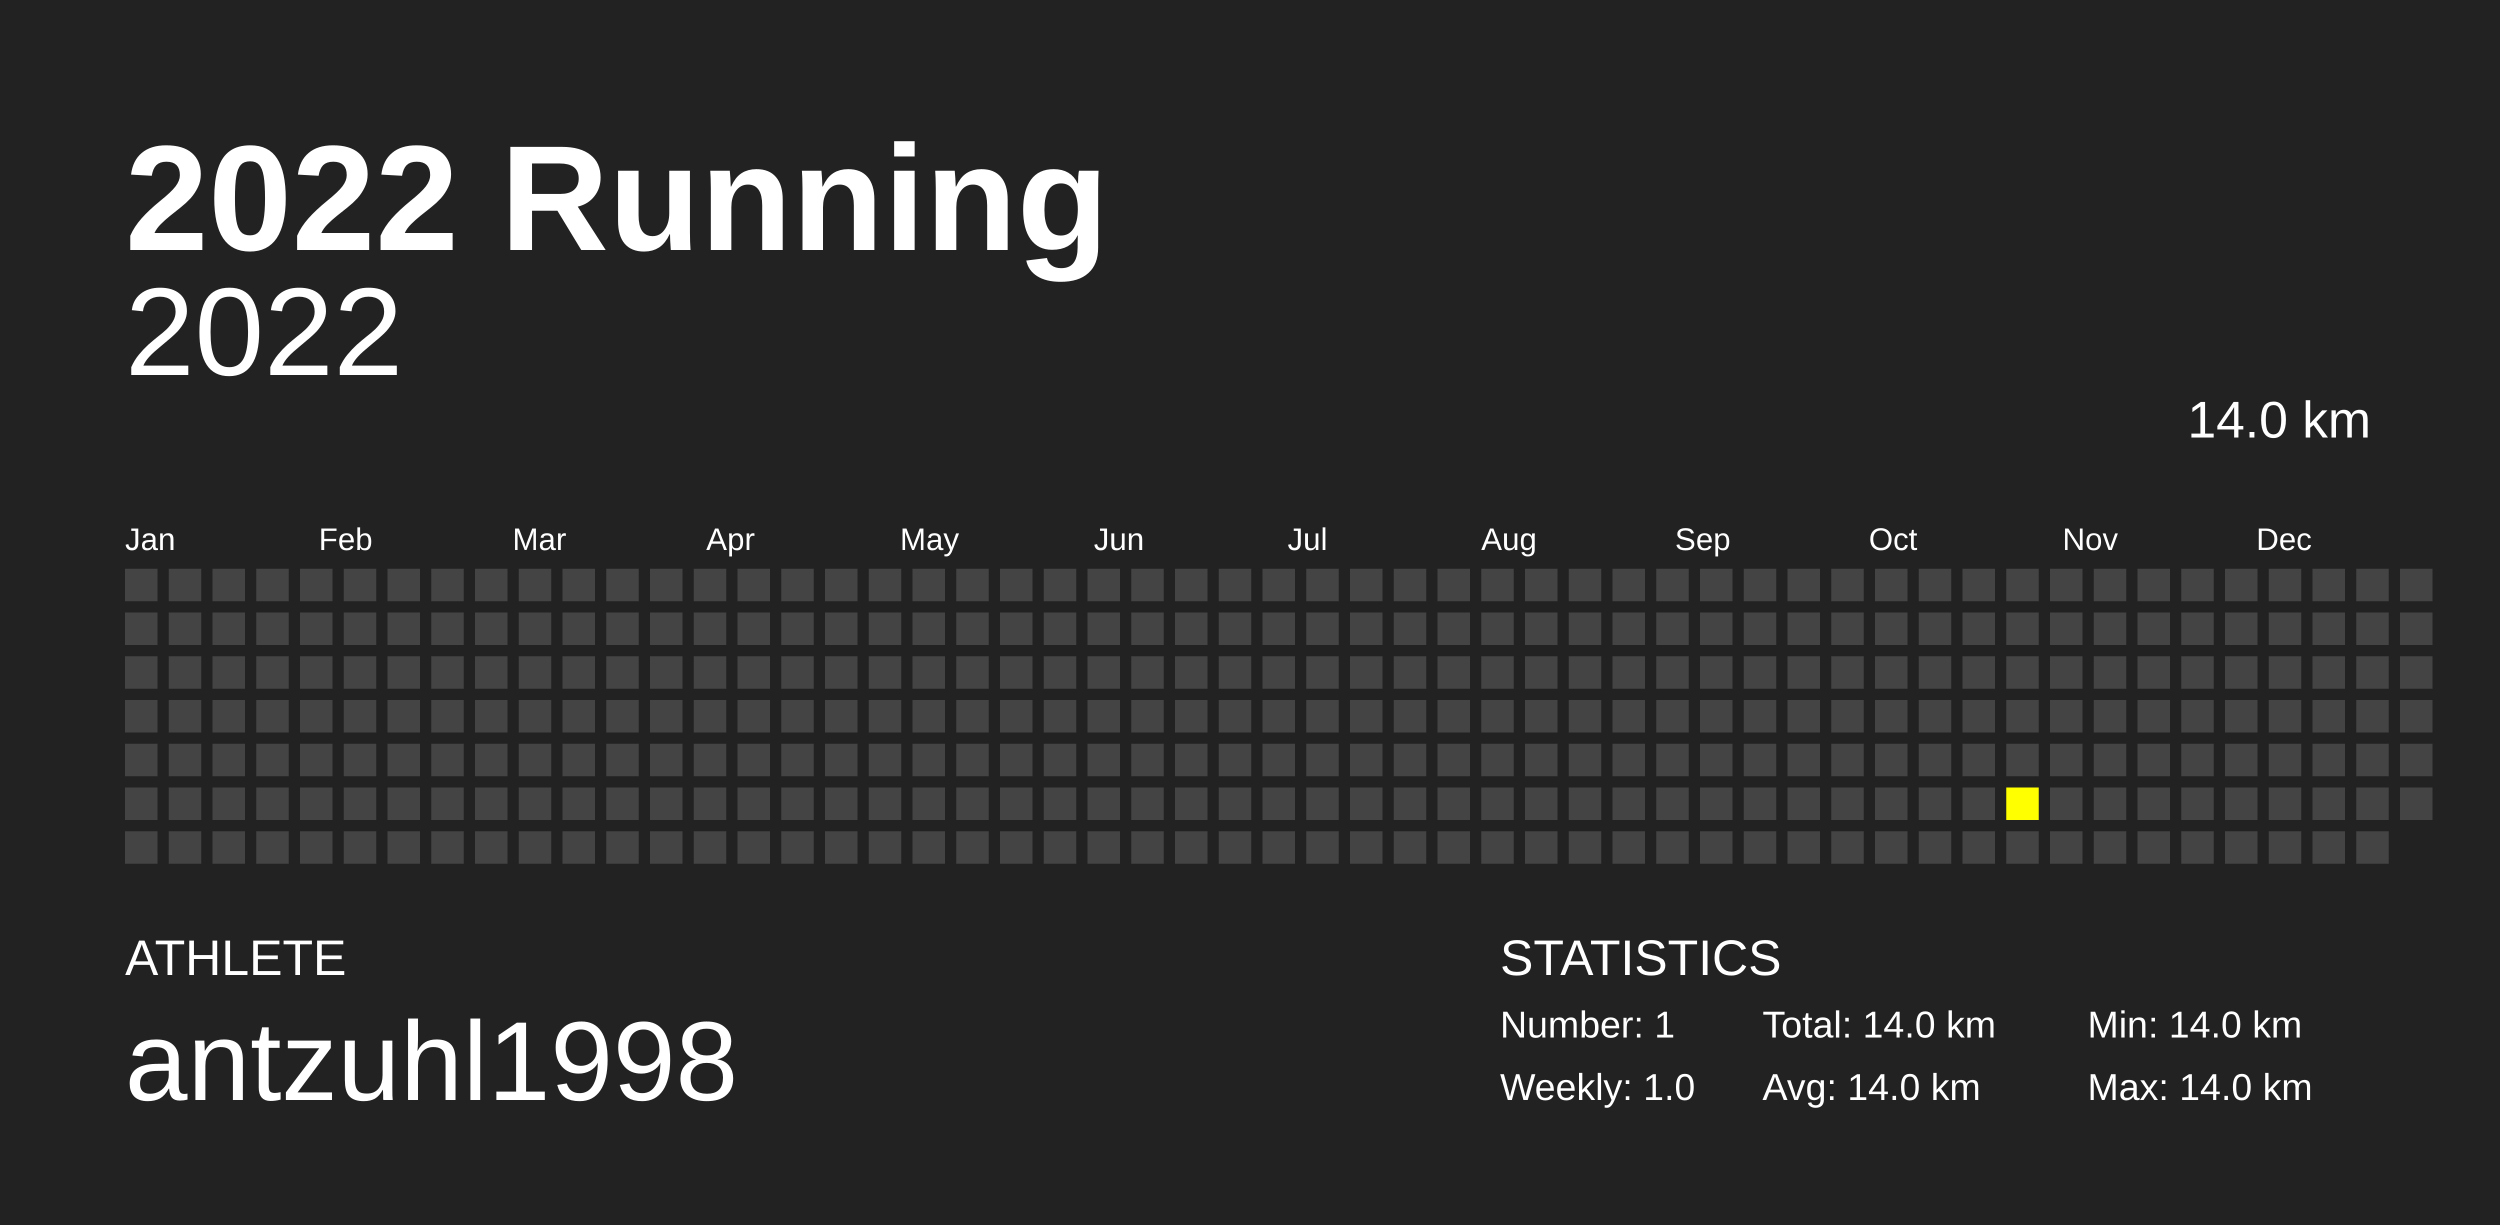
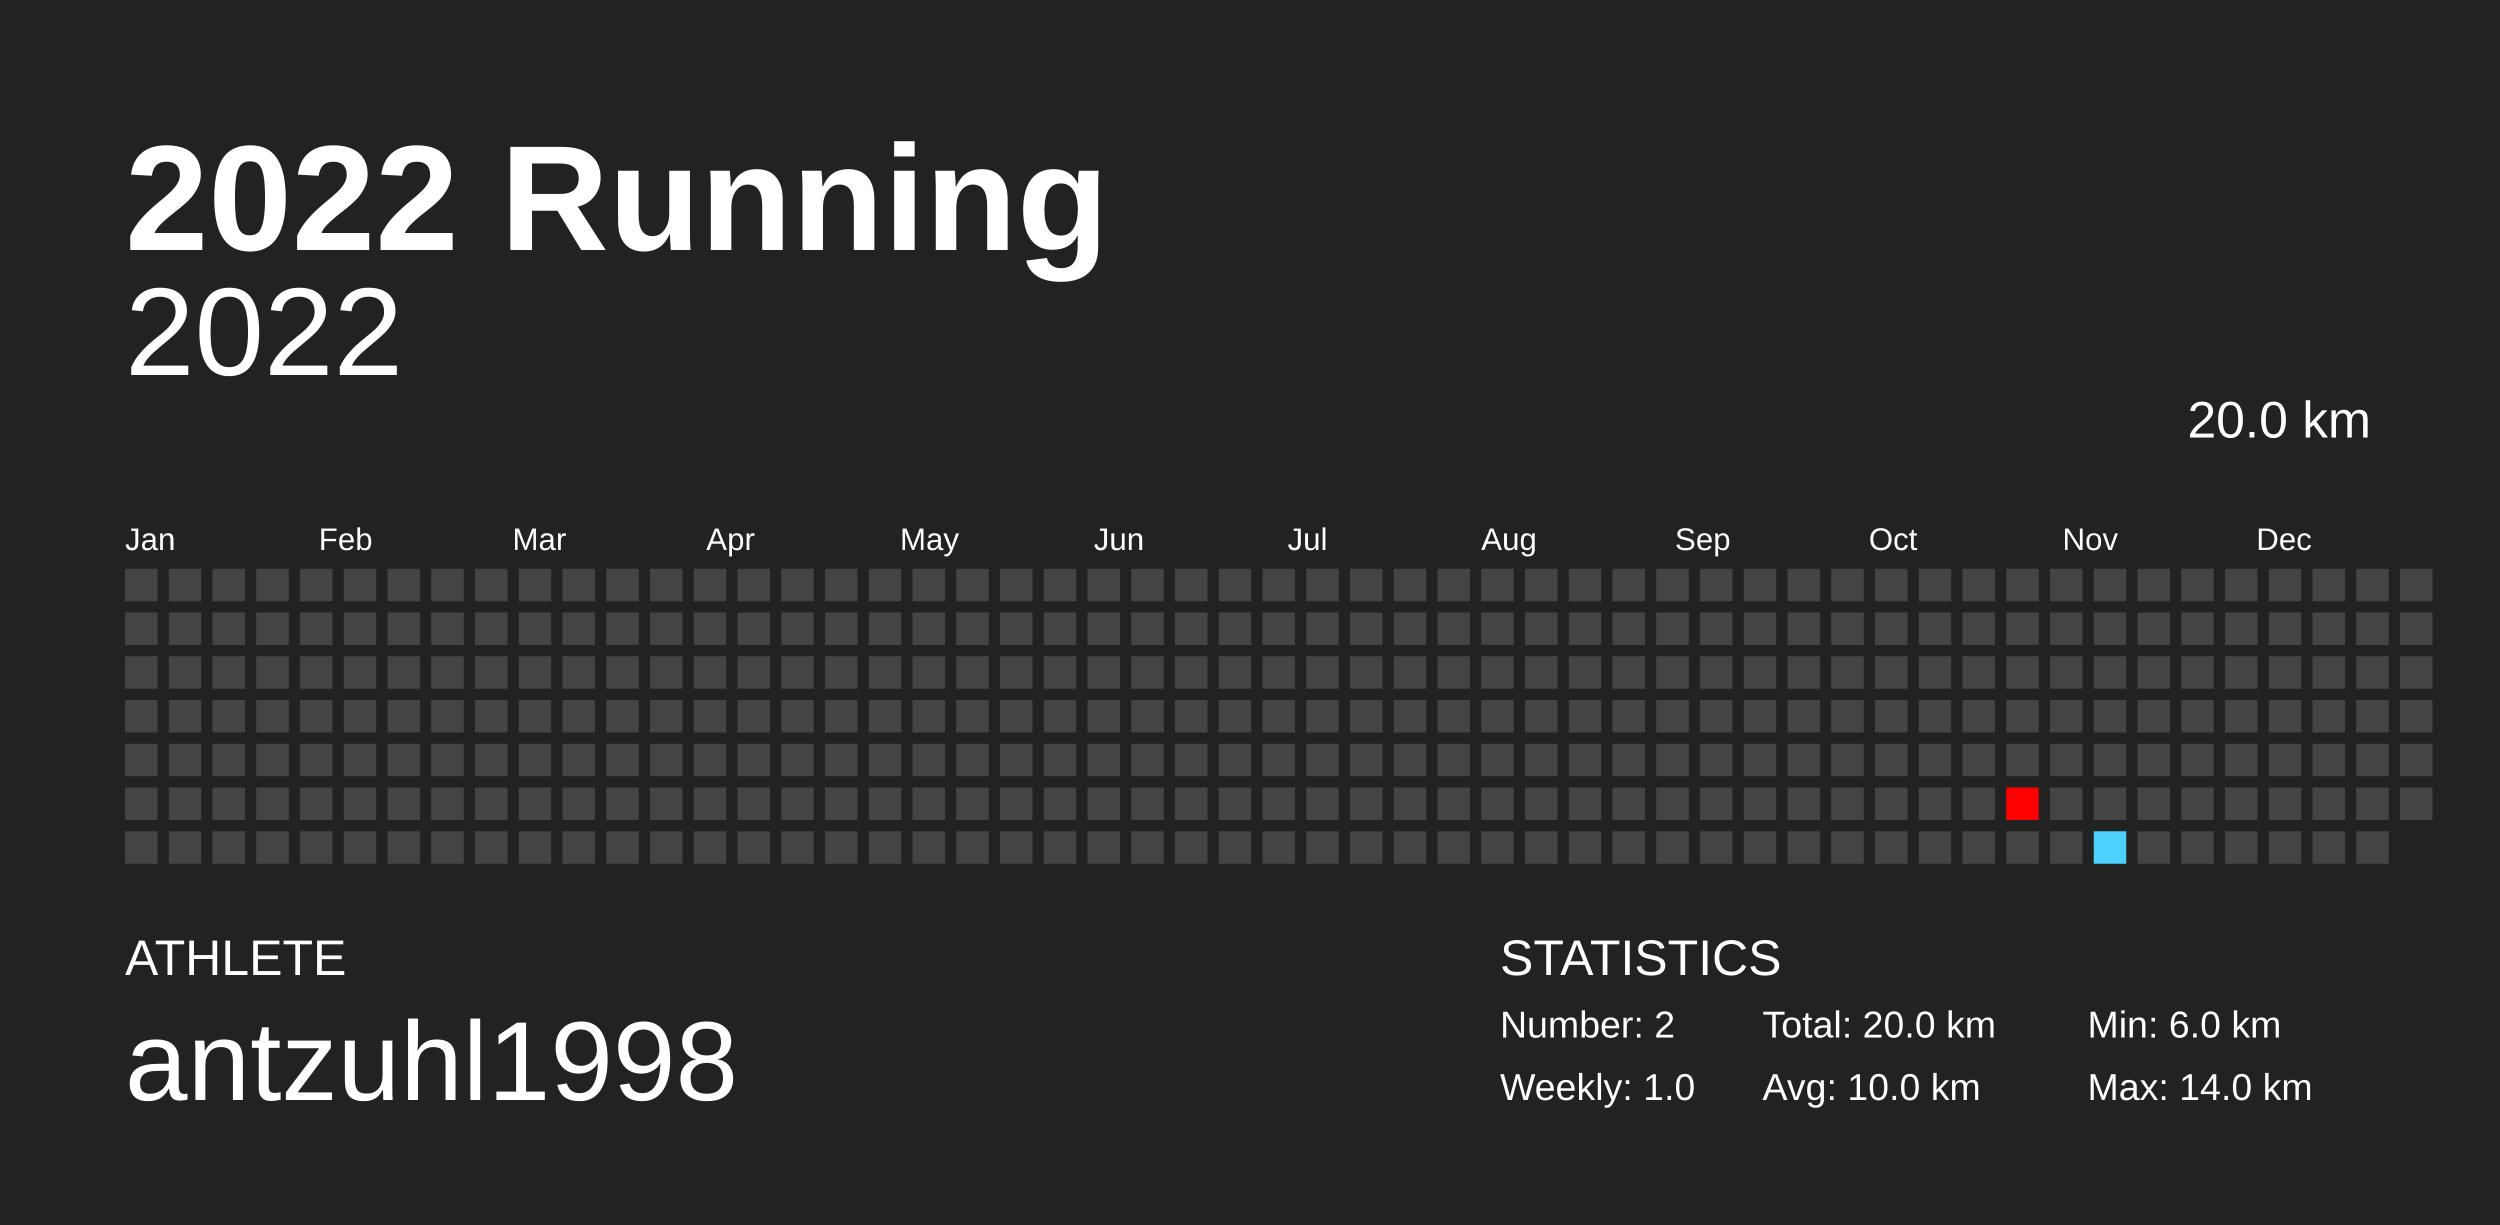
<svg xmlns="http://www.w3.org/2000/svg" baseProfile="full" height="98mm" version="1.1" viewBox="0,0,200,98" width="200mm">
  <defs />
  <rect fill="#222222" height="98" width="200" x="0" y="0" />
  <text fill="#FFFFFF" style="font-size:12px; font-family:Arial; font-weight:bold;" x="10" y="20">2022 Running</text>
  <text fill="#FFFFFF" style="font-size:4px; font-family:Arial" x="10" y="78">ATHLETE</text>
  <text fill="#FFFFFF" style="font-size:9px; font-family:Arial" x="10" y="88">antzuhl1998</text>
  <text fill="#FFFFFF" style="font-size:4px; font-family:Arial" x="120" y="78">STATISTICS</text>
-   <text fill="#FFFFFF" style="font-size:3px; font-family:Arial" x="120" y="83">Number: 1</text>
+   <text fill="#FFFFFF" style="font-size:3px; font-family:Arial" x="120" y="83">Number: 2</text>
  <text fill="#FFFFFF" style="font-size:3px; font-family:Arial" x="120" y="88">Weekly: 1.0</text>
-   <text fill="#FFFFFF" style="font-size:3px; font-family:Arial" x="141" y="83">Total: 14.0 km</text>
-   <text fill="#FFFFFF" style="font-size:3px; font-family:Arial" x="141" y="88">Avg: 14.0 km</text>
-   <text fill="#FFFFFF" style="font-size:3px; font-family:Arial" x="167" y="83">Min: 14.0 km</text>
+   <text fill="#FFFFFF" style="font-size:3px; font-family:Arial" x="141" y="83">Total: 20.0 km</text>
+   <text fill="#FFFFFF" style="font-size:3px; font-family:Arial" x="141" y="88">Avg: 10.0 km</text>
+   <text fill="#FFFFFF" style="font-size:3px; font-family:Arial" x="167" y="83">Min: 6.0 km</text>
  <text fill="#FFFFFF" style="font-size:3px; font-family:Arial" x="167" y="88">Max: 14.0 km</text>
  <text alignment-baseline="hanging" fill="#FFFFFF" style="font-size:10.0px; font-family:Arial;" x="10" y="30">2022</text>
-   <text alignment-baseline="hanging" fill="#FFFFFF" style="font-size:4.125px; font-family:Arial;" x="175" y="35">14.0 km</text>
+   <text alignment-baseline="hanging" fill="#FFFFFF" style="font-size:4.125px; font-family:Arial;" x="175" y="35">20.0 km</text>
  <text fill="#FFFFFF" style="font-size:2.5px; font-family:Arial" x="10.0" y="44">Jan</text>
  <text fill="#FFFFFF" style="font-size:2.5px; font-family:Arial" x="25.5" y="44">Feb</text>
  <text fill="#FFFFFF" style="font-size:2.5px; font-family:Arial" x="41.0" y="44">Mar</text>
  <text fill="#FFFFFF" style="font-size:2.5px; font-family:Arial" x="56.5" y="44">Apr</text>
  <text fill="#FFFFFF" style="font-size:2.5px; font-family:Arial" x="72.0" y="44">May</text>
  <text fill="#FFFFFF" style="font-size:2.5px; font-family:Arial" x="87.5" y="44">Jun</text>
  <text fill="#FFFFFF" style="font-size:2.5px; font-family:Arial" x="103.0" y="44">Jul</text>
  <text fill="#FFFFFF" style="font-size:2.5px; font-family:Arial" x="118.5" y="44">Aug</text>
  <text fill="#FFFFFF" style="font-size:2.5px; font-family:Arial" x="134.0" y="44">Sep</text>
  <text fill="#FFFFFF" style="font-size:2.5px; font-family:Arial" x="149.5" y="44">Oct</text>
  <text fill="#FFFFFF" style="font-size:2.5px; font-family:Arial" x="165.0" y="44">Nov</text>
  <text fill="#FFFFFF" style="font-size:2.5px; font-family:Arial" x="180.5" y="44">Dec</text>
  <rect fill="#444444" height="2.6" width="2.6" x="10.0" y="45.5" />
  <rect fill="#444444" height="2.6" width="2.6" x="10.0" y="49.0" />
  <rect fill="#444444" height="2.6" width="2.6" x="10.0" y="52.5" />
  <rect fill="#444444" height="2.6" width="2.6" x="10.0" y="56.0" />
  <rect fill="#444444" height="2.6" width="2.6" x="10.0" y="59.5" />
  <rect fill="#444444" height="2.6" width="2.6" x="10.0" y="63.0" />
  <rect fill="#444444" height="2.6" width="2.6" x="10.0" y="66.5" />
  <rect fill="#444444" height="2.6" width="2.6" x="13.5" y="45.5" />
  <rect fill="#444444" height="2.6" width="2.6" x="13.5" y="49.0" />
  <rect fill="#444444" height="2.6" width="2.6" x="13.5" y="52.5" />
  <rect fill="#444444" height="2.6" width="2.6" x="13.5" y="56.0" />
  <rect fill="#444444" height="2.6" width="2.6" x="13.5" y="59.5" />
  <rect fill="#444444" height="2.6" width="2.6" x="13.5" y="63.0" />
  <rect fill="#444444" height="2.6" width="2.6" x="13.5" y="66.5" />
  <rect fill="#444444" height="2.6" width="2.6" x="17.0" y="45.5" />
  <rect fill="#444444" height="2.6" width="2.6" x="17.0" y="49.0" />
  <rect fill="#444444" height="2.6" width="2.6" x="17.0" y="52.5" />
  <rect fill="#444444" height="2.6" width="2.6" x="17.0" y="56.0" />
  <rect fill="#444444" height="2.6" width="2.6" x="17.0" y="59.5" />
  <rect fill="#444444" height="2.6" width="2.6" x="17.0" y="63.0" />
  <rect fill="#444444" height="2.6" width="2.6" x="17.0" y="66.5" />
  <rect fill="#444444" height="2.6" width="2.6" x="20.5" y="45.5" />
  <rect fill="#444444" height="2.6" width="2.6" x="20.5" y="49.0" />
  <rect fill="#444444" height="2.6" width="2.6" x="20.5" y="52.5" />
  <rect fill="#444444" height="2.6" width="2.6" x="20.5" y="56.0" />
  <rect fill="#444444" height="2.6" width="2.6" x="20.5" y="59.5" />
  <rect fill="#444444" height="2.6" width="2.6" x="20.5" y="63.0" />
  <rect fill="#444444" height="2.6" width="2.6" x="20.5" y="66.5" />
  <rect fill="#444444" height="2.6" width="2.6" x="24.0" y="45.5" />
  <rect fill="#444444" height="2.6" width="2.6" x="24.0" y="49.0" />
  <rect fill="#444444" height="2.6" width="2.6" x="24.0" y="52.5" />
  <rect fill="#444444" height="2.6" width="2.6" x="24.0" y="56.0" />
  <rect fill="#444444" height="2.6" width="2.6" x="24.0" y="59.5" />
  <rect fill="#444444" height="2.6" width="2.6" x="24.0" y="63.0" />
  <rect fill="#444444" height="2.6" width="2.6" x="24.0" y="66.5" />
  <rect fill="#444444" height="2.6" width="2.6" x="27.5" y="45.5" />
  <rect fill="#444444" height="2.6" width="2.6" x="27.5" y="49.0" />
  <rect fill="#444444" height="2.6" width="2.6" x="27.5" y="52.5" />
  <rect fill="#444444" height="2.6" width="2.6" x="27.5" y="56.0" />
  <rect fill="#444444" height="2.6" width="2.6" x="27.5" y="59.5" />
  <rect fill="#444444" height="2.6" width="2.6" x="27.5" y="63.0" />
  <rect fill="#444444" height="2.6" width="2.6" x="27.5" y="66.5" />
  <rect fill="#444444" height="2.6" width="2.6" x="31.0" y="45.5" />
  <rect fill="#444444" height="2.6" width="2.6" x="31.0" y="49.0" />
  <rect fill="#444444" height="2.6" width="2.6" x="31.0" y="52.5" />
  <rect fill="#444444" height="2.6" width="2.6" x="31.0" y="56.0" />
  <rect fill="#444444" height="2.6" width="2.6" x="31.0" y="59.5" />
  <rect fill="#444444" height="2.6" width="2.6" x="31.0" y="63.0" />
  <rect fill="#444444" height="2.6" width="2.6" x="31.0" y="66.5" />
  <rect fill="#444444" height="2.6" width="2.6" x="34.5" y="45.5" />
  <rect fill="#444444" height="2.6" width="2.6" x="34.5" y="49.0" />
  <rect fill="#444444" height="2.6" width="2.6" x="34.5" y="52.5" />
  <rect fill="#444444" height="2.6" width="2.6" x="34.5" y="56.0" />
  <rect fill="#444444" height="2.6" width="2.6" x="34.5" y="59.5" />
  <rect fill="#444444" height="2.6" width="2.6" x="34.5" y="63.0" />
  <rect fill="#444444" height="2.6" width="2.6" x="34.5" y="66.5" />
  <rect fill="#444444" height="2.6" width="2.6" x="38.0" y="45.5" />
  <rect fill="#444444" height="2.6" width="2.6" x="38.0" y="49.0" />
  <rect fill="#444444" height="2.6" width="2.6" x="38.0" y="52.5" />
  <rect fill="#444444" height="2.6" width="2.6" x="38.0" y="56.0" />
  <rect fill="#444444" height="2.6" width="2.6" x="38.0" y="59.5" />
  <rect fill="#444444" height="2.6" width="2.6" x="38.0" y="63.0" />
  <rect fill="#444444" height="2.6" width="2.6" x="38.0" y="66.5" />
  <rect fill="#444444" height="2.6" width="2.6" x="41.5" y="45.5" />
  <rect fill="#444444" height="2.6" width="2.6" x="41.5" y="49.0" />
  <rect fill="#444444" height="2.6" width="2.6" x="41.5" y="52.5" />
  <rect fill="#444444" height="2.6" width="2.6" x="41.5" y="56.0" />
  <rect fill="#444444" height="2.6" width="2.6" x="41.5" y="59.5" />
  <rect fill="#444444" height="2.6" width="2.6" x="41.5" y="63.0" />
  <rect fill="#444444" height="2.6" width="2.6" x="41.5" y="66.5" />
  <rect fill="#444444" height="2.6" width="2.6" x="45.0" y="45.5" />
  <rect fill="#444444" height="2.6" width="2.6" x="45.0" y="49.0" />
  <rect fill="#444444" height="2.6" width="2.6" x="45.0" y="52.5" />
  <rect fill="#444444" height="2.6" width="2.6" x="45.0" y="56.0" />
  <rect fill="#444444" height="2.6" width="2.6" x="45.0" y="59.5" />
  <rect fill="#444444" height="2.6" width="2.6" x="45.0" y="63.0" />
  <rect fill="#444444" height="2.6" width="2.6" x="45.0" y="66.5" />
  <rect fill="#444444" height="2.6" width="2.6" x="48.5" y="45.5" />
  <rect fill="#444444" height="2.6" width="2.6" x="48.5" y="49.0" />
  <rect fill="#444444" height="2.6" width="2.6" x="48.5" y="52.5" />
  <rect fill="#444444" height="2.6" width="2.6" x="48.5" y="56.0" />
  <rect fill="#444444" height="2.6" width="2.6" x="48.5" y="59.5" />
  <rect fill="#444444" height="2.6" width="2.6" x="48.5" y="63.0" />
  <rect fill="#444444" height="2.6" width="2.6" x="48.5" y="66.5" />
  <rect fill="#444444" height="2.6" width="2.6" x="52.0" y="45.5" />
  <rect fill="#444444" height="2.6" width="2.6" x="52.0" y="49.0" />
  <rect fill="#444444" height="2.6" width="2.6" x="52.0" y="52.5" />
  <rect fill="#444444" height="2.6" width="2.6" x="52.0" y="56.0" />
  <rect fill="#444444" height="2.6" width="2.6" x="52.0" y="59.5" />
  <rect fill="#444444" height="2.6" width="2.6" x="52.0" y="63.0" />
  <rect fill="#444444" height="2.6" width="2.6" x="52.0" y="66.5" />
  <rect fill="#444444" height="2.6" width="2.6" x="55.5" y="45.5" />
  <rect fill="#444444" height="2.6" width="2.6" x="55.5" y="49.0" />
  <rect fill="#444444" height="2.6" width="2.6" x="55.5" y="52.5" />
  <rect fill="#444444" height="2.6" width="2.6" x="55.5" y="56.0" />
  <rect fill="#444444" height="2.6" width="2.6" x="55.5" y="59.5" />
  <rect fill="#444444" height="2.6" width="2.6" x="55.5" y="63.0" />
  <rect fill="#444444" height="2.6" width="2.6" x="55.5" y="66.5" />
  <rect fill="#444444" height="2.6" width="2.6" x="59.0" y="45.5" />
  <rect fill="#444444" height="2.6" width="2.6" x="59.0" y="49.0" />
  <rect fill="#444444" height="2.6" width="2.6" x="59.0" y="52.5" />
  <rect fill="#444444" height="2.6" width="2.6" x="59.0" y="56.0" />
  <rect fill="#444444" height="2.6" width="2.6" x="59.0" y="59.5" />
  <rect fill="#444444" height="2.6" width="2.6" x="59.0" y="63.0" />
  <rect fill="#444444" height="2.6" width="2.6" x="59.0" y="66.5" />
  <rect fill="#444444" height="2.6" width="2.6" x="62.5" y="45.5" />
  <rect fill="#444444" height="2.6" width="2.6" x="62.5" y="49.0" />
  <rect fill="#444444" height="2.6" width="2.6" x="62.5" y="52.5" />
  <rect fill="#444444" height="2.6" width="2.6" x="62.5" y="56.0" />
  <rect fill="#444444" height="2.6" width="2.6" x="62.5" y="59.5" />
  <rect fill="#444444" height="2.6" width="2.6" x="62.5" y="63.0" />
  <rect fill="#444444" height="2.6" width="2.6" x="62.5" y="66.5" />
  <rect fill="#444444" height="2.6" width="2.6" x="66.0" y="45.5" />
  <rect fill="#444444" height="2.6" width="2.6" x="66.0" y="49.0" />
  <rect fill="#444444" height="2.6" width="2.6" x="66.0" y="52.5" />
  <rect fill="#444444" height="2.6" width="2.6" x="66.0" y="56.0" />
  <rect fill="#444444" height="2.6" width="2.6" x="66.0" y="59.5" />
  <rect fill="#444444" height="2.6" width="2.6" x="66.0" y="63.0" />
  <rect fill="#444444" height="2.6" width="2.6" x="66.0" y="66.5" />
  <rect fill="#444444" height="2.6" width="2.6" x="69.5" y="45.5" />
  <rect fill="#444444" height="2.6" width="2.6" x="69.5" y="49.0" />
  <rect fill="#444444" height="2.6" width="2.6" x="69.5" y="52.5" />
  <rect fill="#444444" height="2.6" width="2.6" x="69.5" y="56.0" />
  <rect fill="#444444" height="2.6" width="2.6" x="69.5" y="59.5" />
  <rect fill="#444444" height="2.6" width="2.6" x="69.5" y="63.0" />
  <rect fill="#444444" height="2.6" width="2.6" x="69.5" y="66.5" />
  <rect fill="#444444" height="2.6" width="2.6" x="73.0" y="45.5" />
  <rect fill="#444444" height="2.6" width="2.6" x="73.0" y="49.0" />
  <rect fill="#444444" height="2.6" width="2.6" x="73.0" y="52.5" />
  <rect fill="#444444" height="2.6" width="2.6" x="73.0" y="56.0" />
  <rect fill="#444444" height="2.6" width="2.6" x="73.0" y="59.5" />
  <rect fill="#444444" height="2.6" width="2.6" x="73.0" y="63.0" />
  <rect fill="#444444" height="2.6" width="2.6" x="73.0" y="66.5" />
  <rect fill="#444444" height="2.6" width="2.6" x="76.5" y="45.5" />
  <rect fill="#444444" height="2.6" width="2.6" x="76.5" y="49.0" />
  <rect fill="#444444" height="2.6" width="2.6" x="76.5" y="52.5" />
  <rect fill="#444444" height="2.6" width="2.6" x="76.5" y="56.0" />
  <rect fill="#444444" height="2.6" width="2.6" x="76.5" y="59.5" />
  <rect fill="#444444" height="2.6" width="2.6" x="76.5" y="63.0" />
  <rect fill="#444444" height="2.6" width="2.6" x="76.5" y="66.5" />
  <rect fill="#444444" height="2.6" width="2.6" x="80.0" y="45.5" />
  <rect fill="#444444" height="2.6" width="2.6" x="80.0" y="49.0" />
  <rect fill="#444444" height="2.6" width="2.6" x="80.0" y="52.5" />
  <rect fill="#444444" height="2.6" width="2.6" x="80.0" y="56.0" />
  <rect fill="#444444" height="2.6" width="2.6" x="80.0" y="59.5" />
  <rect fill="#444444" height="2.6" width="2.6" x="80.0" y="63.0" />
  <rect fill="#444444" height="2.6" width="2.6" x="80.0" y="66.5" />
  <rect fill="#444444" height="2.6" width="2.6" x="83.5" y="45.5" />
  <rect fill="#444444" height="2.6" width="2.6" x="83.5" y="49.0" />
  <rect fill="#444444" height="2.6" width="2.6" x="83.5" y="52.5" />
  <rect fill="#444444" height="2.6" width="2.6" x="83.5" y="56.0" />
  <rect fill="#444444" height="2.6" width="2.6" x="83.5" y="59.5" />
  <rect fill="#444444" height="2.6" width="2.6" x="83.5" y="63.0" />
  <rect fill="#444444" height="2.6" width="2.6" x="83.5" y="66.5" />
  <rect fill="#444444" height="2.6" width="2.6" x="87.0" y="45.5" />
  <rect fill="#444444" height="2.6" width="2.6" x="87.0" y="49.0" />
  <rect fill="#444444" height="2.6" width="2.6" x="87.0" y="52.5" />
  <rect fill="#444444" height="2.6" width="2.6" x="87.0" y="56.0" />
  <rect fill="#444444" height="2.6" width="2.6" x="87.0" y="59.5" />
  <rect fill="#444444" height="2.6" width="2.6" x="87.0" y="63.0" />
  <rect fill="#444444" height="2.6" width="2.6" x="87.0" y="66.5" />
  <rect fill="#444444" height="2.6" width="2.6" x="90.5" y="45.5" />
  <rect fill="#444444" height="2.6" width="2.6" x="90.5" y="49.0" />
  <rect fill="#444444" height="2.6" width="2.6" x="90.5" y="52.5" />
  <rect fill="#444444" height="2.6" width="2.6" x="90.5" y="56.0" />
  <rect fill="#444444" height="2.6" width="2.6" x="90.5" y="59.5" />
  <rect fill="#444444" height="2.6" width="2.6" x="90.5" y="63.0" />
  <rect fill="#444444" height="2.6" width="2.6" x="90.5" y="66.5" />
  <rect fill="#444444" height="2.6" width="2.6" x="94.0" y="45.5" />
  <rect fill="#444444" height="2.6" width="2.6" x="94.0" y="49.0" />
  <rect fill="#444444" height="2.6" width="2.6" x="94.0" y="52.5" />
  <rect fill="#444444" height="2.6" width="2.6" x="94.0" y="56.0" />
  <rect fill="#444444" height="2.6" width="2.6" x="94.0" y="59.5" />
  <rect fill="#444444" height="2.6" width="2.6" x="94.0" y="63.0" />
  <rect fill="#444444" height="2.6" width="2.6" x="94.0" y="66.5" />
  <rect fill="#444444" height="2.6" width="2.6" x="97.5" y="45.5" />
  <rect fill="#444444" height="2.6" width="2.6" x="97.5" y="49.0" />
  <rect fill="#444444" height="2.6" width="2.6" x="97.5" y="52.5" />
  <rect fill="#444444" height="2.6" width="2.6" x="97.5" y="56.0" />
  <rect fill="#444444" height="2.6" width="2.6" x="97.5" y="59.5" />
  <rect fill="#444444" height="2.6" width="2.6" x="97.5" y="63.0" />
  <rect fill="#444444" height="2.6" width="2.6" x="97.5" y="66.5" />
  <rect fill="#444444" height="2.6" width="2.6" x="101.0" y="45.5" />
  <rect fill="#444444" height="2.6" width="2.6" x="101.0" y="49.0" />
  <rect fill="#444444" height="2.6" width="2.6" x="101.0" y="52.5" />
  <rect fill="#444444" height="2.6" width="2.6" x="101.0" y="56.0" />
  <rect fill="#444444" height="2.6" width="2.6" x="101.0" y="59.5" />
  <rect fill="#444444" height="2.6" width="2.6" x="101.0" y="63.0" />
  <rect fill="#444444" height="2.6" width="2.6" x="101.0" y="66.5" />
  <rect fill="#444444" height="2.6" width="2.6" x="104.5" y="45.5" />
  <rect fill="#444444" height="2.6" width="2.6" x="104.5" y="49.0" />
  <rect fill="#444444" height="2.6" width="2.6" x="104.5" y="52.5" />
  <rect fill="#444444" height="2.6" width="2.6" x="104.5" y="56.0" />
  <rect fill="#444444" height="2.6" width="2.6" x="104.5" y="59.5" />
  <rect fill="#444444" height="2.6" width="2.6" x="104.5" y="63.0" />
  <rect fill="#444444" height="2.6" width="2.6" x="104.5" y="66.5" />
  <rect fill="#444444" height="2.6" width="2.6" x="108.0" y="45.5" />
  <rect fill="#444444" height="2.6" width="2.6" x="108.0" y="49.0" />
  <rect fill="#444444" height="2.6" width="2.6" x="108.0" y="52.5" />
  <rect fill="#444444" height="2.6" width="2.6" x="108.0" y="56.0" />
  <rect fill="#444444" height="2.6" width="2.6" x="108.0" y="59.5" />
  <rect fill="#444444" height="2.6" width="2.6" x="108.0" y="63.0" />
  <rect fill="#444444" height="2.6" width="2.6" x="108.0" y="66.5" />
  <rect fill="#444444" height="2.6" width="2.6" x="111.5" y="45.5" />
  <rect fill="#444444" height="2.6" width="2.6" x="111.5" y="49.0" />
  <rect fill="#444444" height="2.6" width="2.6" x="111.5" y="52.5" />
  <rect fill="#444444" height="2.6" width="2.6" x="111.5" y="56.0" />
  <rect fill="#444444" height="2.6" width="2.6" x="111.5" y="59.5" />
  <rect fill="#444444" height="2.6" width="2.6" x="111.5" y="63.0" />
  <rect fill="#444444" height="2.6" width="2.6" x="111.5" y="66.5" />
  <rect fill="#444444" height="2.6" width="2.6" x="115.0" y="45.5" />
  <rect fill="#444444" height="2.6" width="2.6" x="115.0" y="49.0" />
  <rect fill="#444444" height="2.6" width="2.6" x="115.0" y="52.5" />
  <rect fill="#444444" height="2.6" width="2.6" x="115.0" y="56.0" />
  <rect fill="#444444" height="2.6" width="2.6" x="115.0" y="59.5" />
  <rect fill="#444444" height="2.6" width="2.6" x="115.0" y="63.0" />
  <rect fill="#444444" height="2.6" width="2.6" x="115.0" y="66.5" />
  <rect fill="#444444" height="2.6" width="2.6" x="118.5" y="45.5" />
  <rect fill="#444444" height="2.6" width="2.6" x="118.5" y="49.0" />
  <rect fill="#444444" height="2.6" width="2.6" x="118.5" y="52.5" />
  <rect fill="#444444" height="2.6" width="2.6" x="118.5" y="56.0" />
  <rect fill="#444444" height="2.6" width="2.6" x="118.5" y="59.5" />
  <rect fill="#444444" height="2.6" width="2.6" x="118.5" y="63.0" />
  <rect fill="#444444" height="2.6" width="2.6" x="118.5" y="66.5" />
  <rect fill="#444444" height="2.6" width="2.6" x="122.0" y="45.5" />
  <rect fill="#444444" height="2.6" width="2.6" x="122.0" y="49.0" />
  <rect fill="#444444" height="2.6" width="2.6" x="122.0" y="52.5" />
  <rect fill="#444444" height="2.6" width="2.6" x="122.0" y="56.0" />
  <rect fill="#444444" height="2.6" width="2.6" x="122.0" y="59.5" />
  <rect fill="#444444" height="2.6" width="2.6" x="122.0" y="63.0" />
  <rect fill="#444444" height="2.6" width="2.6" x="122.0" y="66.5" />
  <rect fill="#444444" height="2.6" width="2.6" x="125.5" y="45.5" />
  <rect fill="#444444" height="2.6" width="2.6" x="125.5" y="49.0" />
  <rect fill="#444444" height="2.6" width="2.6" x="125.5" y="52.5" />
  <rect fill="#444444" height="2.6" width="2.6" x="125.5" y="56.0" />
  <rect fill="#444444" height="2.6" width="2.6" x="125.5" y="59.5" />
  <rect fill="#444444" height="2.6" width="2.6" x="125.5" y="63.0" />
  <rect fill="#444444" height="2.6" width="2.6" x="125.5" y="66.5" />
  <rect fill="#444444" height="2.6" width="2.6" x="129.0" y="45.5" />
  <rect fill="#444444" height="2.6" width="2.6" x="129.0" y="49.0" />
  <rect fill="#444444" height="2.6" width="2.6" x="129.0" y="52.5" />
  <rect fill="#444444" height="2.6" width="2.6" x="129.0" y="56.0" />
  <rect fill="#444444" height="2.6" width="2.6" x="129.0" y="59.5" />
  <rect fill="#444444" height="2.6" width="2.6" x="129.0" y="63.0" />
  <rect fill="#444444" height="2.6" width="2.6" x="129.0" y="66.5" />
  <rect fill="#444444" height="2.6" width="2.6" x="132.5" y="45.5" />
  <rect fill="#444444" height="2.6" width="2.6" x="132.5" y="49.0" />
  <rect fill="#444444" height="2.6" width="2.6" x="132.5" y="52.5" />
  <rect fill="#444444" height="2.6" width="2.6" x="132.5" y="56.0" />
  <rect fill="#444444" height="2.6" width="2.6" x="132.5" y="59.5" />
  <rect fill="#444444" height="2.6" width="2.6" x="132.5" y="63.0" />
  <rect fill="#444444" height="2.6" width="2.6" x="132.5" y="66.5" />
  <rect fill="#444444" height="2.6" width="2.6" x="136.0" y="45.5" />
  <rect fill="#444444" height="2.6" width="2.6" x="136.0" y="49.0" />
  <rect fill="#444444" height="2.6" width="2.6" x="136.0" y="52.5" />
  <rect fill="#444444" height="2.6" width="2.6" x="136.0" y="56.0" />
  <rect fill="#444444" height="2.6" width="2.6" x="136.0" y="59.5" />
  <rect fill="#444444" height="2.6" width="2.6" x="136.0" y="63.0" />
  <rect fill="#444444" height="2.6" width="2.6" x="136.0" y="66.5" />
  <rect fill="#444444" height="2.6" width="2.6" x="139.5" y="45.5" />
  <rect fill="#444444" height="2.6" width="2.6" x="139.5" y="49.0" />
  <rect fill="#444444" height="2.6" width="2.6" x="139.5" y="52.5" />
  <rect fill="#444444" height="2.6" width="2.6" x="139.5" y="56.0" />
  <rect fill="#444444" height="2.6" width="2.6" x="139.5" y="59.5" />
  <rect fill="#444444" height="2.6" width="2.6" x="139.5" y="63.0" />
  <rect fill="#444444" height="2.6" width="2.6" x="139.5" y="66.5" />
  <rect fill="#444444" height="2.6" width="2.6" x="143.0" y="45.5" />
  <rect fill="#444444" height="2.6" width="2.6" x="143.0" y="49.0" />
  <rect fill="#444444" height="2.6" width="2.6" x="143.0" y="52.5" />
  <rect fill="#444444" height="2.6" width="2.6" x="143.0" y="56.0" />
  <rect fill="#444444" height="2.6" width="2.6" x="143.0" y="59.5" />
  <rect fill="#444444" height="2.6" width="2.6" x="143.0" y="63.0" />
  <rect fill="#444444" height="2.6" width="2.6" x="143.0" y="66.5" />
  <rect fill="#444444" height="2.6" width="2.6" x="146.5" y="45.5" />
  <rect fill="#444444" height="2.6" width="2.6" x="146.5" y="49.0" />
  <rect fill="#444444" height="2.6" width="2.6" x="146.5" y="52.5" />
  <rect fill="#444444" height="2.6" width="2.6" x="146.5" y="56.0" />
  <rect fill="#444444" height="2.6" width="2.6" x="146.5" y="59.5" />
  <rect fill="#444444" height="2.6" width="2.6" x="146.5" y="63.0" />
  <rect fill="#444444" height="2.6" width="2.6" x="146.5" y="66.5" />
  <rect fill="#444444" height="2.6" width="2.6" x="150.0" y="45.5" />
  <rect fill="#444444" height="2.6" width="2.6" x="150.0" y="49.0" />
  <rect fill="#444444" height="2.6" width="2.6" x="150.0" y="52.5" />
  <rect fill="#444444" height="2.6" width="2.6" x="150.0" y="56.0" />
  <rect fill="#444444" height="2.6" width="2.6" x="150.0" y="59.5" />
  <rect fill="#444444" height="2.6" width="2.6" x="150.0" y="63.0" />
  <rect fill="#444444" height="2.6" width="2.6" x="150.0" y="66.5" />
  <rect fill="#444444" height="2.6" width="2.6" x="153.5" y="45.5" />
  <rect fill="#444444" height="2.6" width="2.6" x="153.5" y="49.0" />
  <rect fill="#444444" height="2.6" width="2.6" x="153.5" y="52.5" />
  <rect fill="#444444" height="2.6" width="2.6" x="153.5" y="56.0" />
  <rect fill="#444444" height="2.6" width="2.6" x="153.5" y="59.5" />
  <rect fill="#444444" height="2.6" width="2.6" x="153.5" y="63.0" />
  <rect fill="#444444" height="2.6" width="2.6" x="153.5" y="66.5" />
  <rect fill="#444444" height="2.6" width="2.6" x="157.0" y="45.5" />
  <rect fill="#444444" height="2.6" width="2.6" x="157.0" y="49.0" />
  <rect fill="#444444" height="2.6" width="2.6" x="157.0" y="52.5" />
  <rect fill="#444444" height="2.6" width="2.6" x="157.0" y="56.0" />
  <rect fill="#444444" height="2.6" width="2.6" x="157.0" y="59.5" />
  <rect fill="#444444" height="2.6" width="2.6" x="157.0" y="63.0" />
  <rect fill="#444444" height="2.6" width="2.6" x="157.0" y="66.5" />
  <rect fill="#444444" height="2.6" width="2.6" x="160.5" y="45.5" />
  <rect fill="#444444" height="2.6" width="2.6" x="160.5" y="49.0" />
  <rect fill="#444444" height="2.6" width="2.6" x="160.5" y="52.5" />
  <rect fill="#444444" height="2.6" width="2.6" x="160.5" y="56.0" />
  <rect fill="#444444" height="2.6" width="2.6" x="160.5" y="59.5" />
-   <rect fill="yellow" height="2.6" width="2.6" x="160.5" y="63.0" />
+   <rect fill="#ff0000" height="2.6" width="2.6" x="160.5" y="63.0" />
  <rect fill="#444444" height="2.6" width="2.6" x="160.5" y="66.5" />
  <rect fill="#444444" height="2.6" width="2.6" x="164.0" y="45.5" />
  <rect fill="#444444" height="2.6" width="2.6" x="164.0" y="49.0" />
  <rect fill="#444444" height="2.6" width="2.6" x="164.0" y="52.5" />
  <rect fill="#444444" height="2.6" width="2.6" x="164.0" y="56.0" />
  <rect fill="#444444" height="2.6" width="2.6" x="164.0" y="59.5" />
  <rect fill="#444444" height="2.6" width="2.6" x="164.0" y="63.0" />
  <rect fill="#444444" height="2.6" width="2.6" x="164.0" y="66.5" />
  <rect fill="#444444" height="2.6" width="2.6" x="167.5" y="45.5" />
  <rect fill="#444444" height="2.6" width="2.6" x="167.5" y="49.0" />
  <rect fill="#444444" height="2.6" width="2.6" x="167.5" y="52.5" />
  <rect fill="#444444" height="2.6" width="2.6" x="167.5" y="56.0" />
  <rect fill="#444444" height="2.6" width="2.6" x="167.5" y="59.5" />
  <rect fill="#444444" height="2.6" width="2.6" x="167.5" y="63.0" />
-   <rect fill="#444444" height="2.6" width="2.6" x="167.5" y="66.5" />
+   <rect fill="#4dd2ff" height="2.6" width="2.6" x="167.5" y="66.5" />
  <rect fill="#444444" height="2.6" width="2.6" x="171.0" y="45.5" />
  <rect fill="#444444" height="2.6" width="2.6" x="171.0" y="49.0" />
  <rect fill="#444444" height="2.6" width="2.6" x="171.0" y="52.5" />
  <rect fill="#444444" height="2.6" width="2.6" x="171.0" y="56.0" />
  <rect fill="#444444" height="2.6" width="2.6" x="171.0" y="59.5" />
  <rect fill="#444444" height="2.6" width="2.6" x="171.0" y="63.0" />
  <rect fill="#444444" height="2.6" width="2.6" x="171.0" y="66.5" />
  <rect fill="#444444" height="2.6" width="2.6" x="174.5" y="45.5" />
  <rect fill="#444444" height="2.6" width="2.6" x="174.5" y="49.0" />
  <rect fill="#444444" height="2.6" width="2.6" x="174.5" y="52.5" />
  <rect fill="#444444" height="2.6" width="2.6" x="174.5" y="56.0" />
  <rect fill="#444444" height="2.6" width="2.6" x="174.5" y="59.5" />
  <rect fill="#444444" height="2.6" width="2.6" x="174.5" y="63.0" />
  <rect fill="#444444" height="2.6" width="2.6" x="174.5" y="66.5" />
  <rect fill="#444444" height="2.6" width="2.6" x="178.0" y="45.5" />
  <rect fill="#444444" height="2.6" width="2.6" x="178.0" y="49.0" />
  <rect fill="#444444" height="2.6" width="2.6" x="178.0" y="52.5" />
  <rect fill="#444444" height="2.6" width="2.6" x="178.0" y="56.0" />
  <rect fill="#444444" height="2.6" width="2.6" x="178.0" y="59.5" />
  <rect fill="#444444" height="2.6" width="2.6" x="178.0" y="63.0" />
  <rect fill="#444444" height="2.6" width="2.6" x="178.0" y="66.5" />
  <rect fill="#444444" height="2.6" width="2.6" x="181.5" y="45.5" />
  <rect fill="#444444" height="2.6" width="2.6" x="181.5" y="49.0" />
  <rect fill="#444444" height="2.6" width="2.6" x="181.5" y="52.5" />
  <rect fill="#444444" height="2.6" width="2.6" x="181.5" y="56.0" />
  <rect fill="#444444" height="2.6" width="2.6" x="181.5" y="59.5" />
  <rect fill="#444444" height="2.6" width="2.6" x="181.5" y="63.0" />
  <rect fill="#444444" height="2.6" width="2.6" x="181.5" y="66.5" />
  <rect fill="#444444" height="2.6" width="2.6" x="185.0" y="45.5" />
  <rect fill="#444444" height="2.6" width="2.6" x="185.0" y="49.0" />
  <rect fill="#444444" height="2.6" width="2.6" x="185.0" y="52.5" />
  <rect fill="#444444" height="2.6" width="2.6" x="185.0" y="56.0" />
  <rect fill="#444444" height="2.6" width="2.6" x="185.0" y="59.5" />
  <rect fill="#444444" height="2.6" width="2.6" x="185.0" y="63.0" />
  <rect fill="#444444" height="2.6" width="2.6" x="185.0" y="66.5" />
  <rect fill="#444444" height="2.6" width="2.6" x="188.5" y="45.5" />
  <rect fill="#444444" height="2.6" width="2.6" x="188.5" y="49.0" />
  <rect fill="#444444" height="2.6" width="2.6" x="188.5" y="52.5" />
  <rect fill="#444444" height="2.6" width="2.6" x="188.5" y="56.0" />
  <rect fill="#444444" height="2.6" width="2.6" x="188.5" y="59.5" />
  <rect fill="#444444" height="2.6" width="2.6" x="188.5" y="63.0" />
  <rect fill="#444444" height="2.6" width="2.6" x="188.5" y="66.5" />
  <rect fill="#444444" height="2.6" width="2.6" x="192.0" y="45.5" />
  <rect fill="#444444" height="2.6" width="2.6" x="192.0" y="49.0" />
  <rect fill="#444444" height="2.6" width="2.6" x="192.0" y="52.5" />
  <rect fill="#444444" height="2.6" width="2.6" x="192.0" y="56.0" />
  <rect fill="#444444" height="2.6" width="2.6" x="192.0" y="59.5" />
  <rect fill="#444444" height="2.6" width="2.6" x="192.0" y="63.0" />
</svg>
